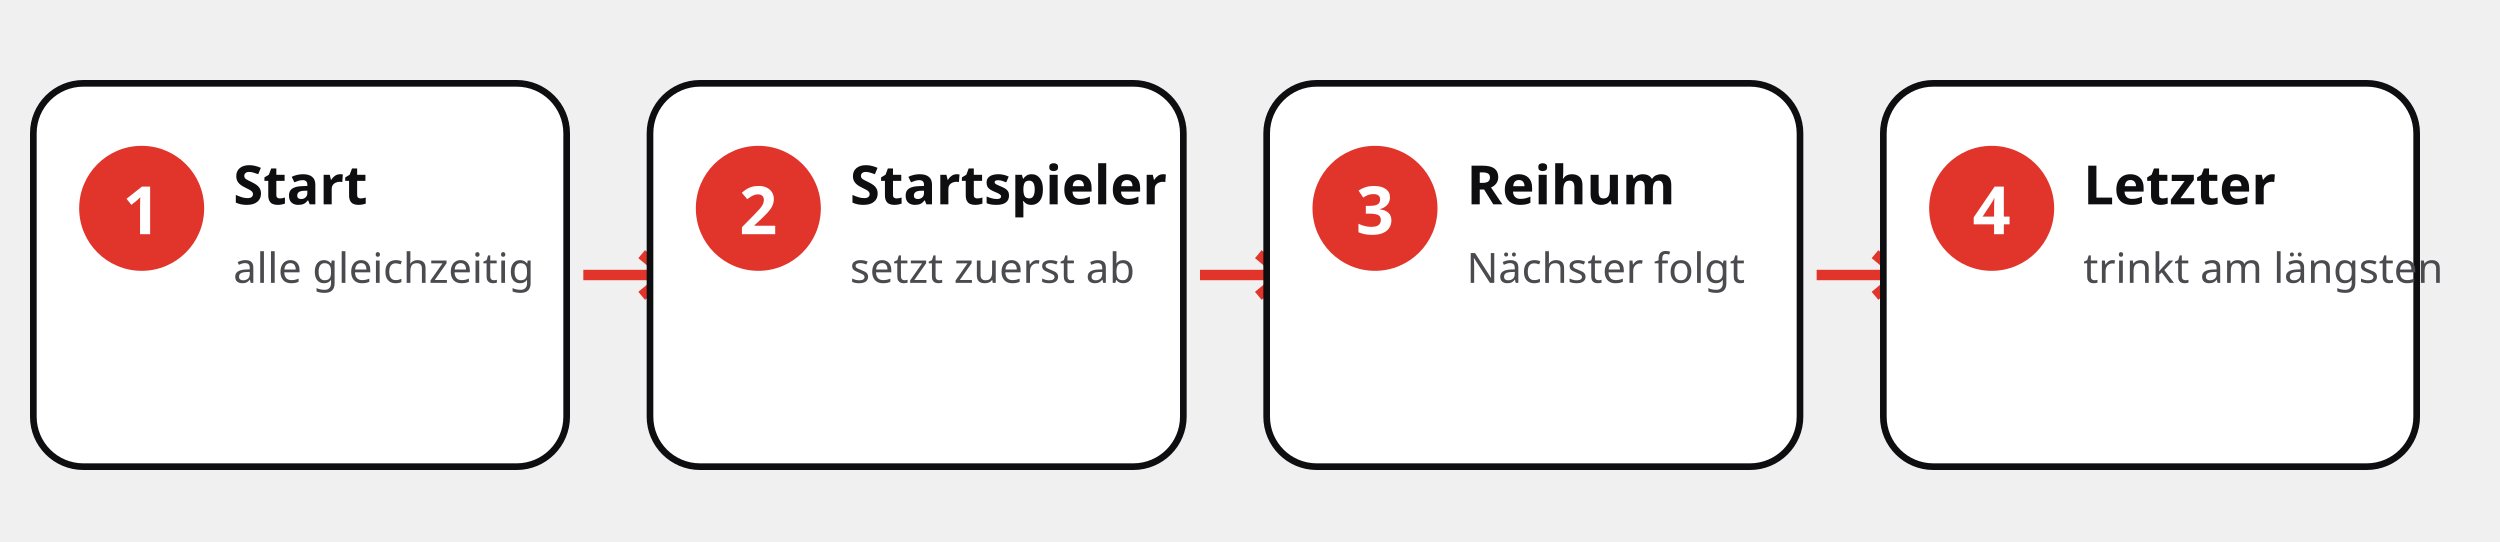
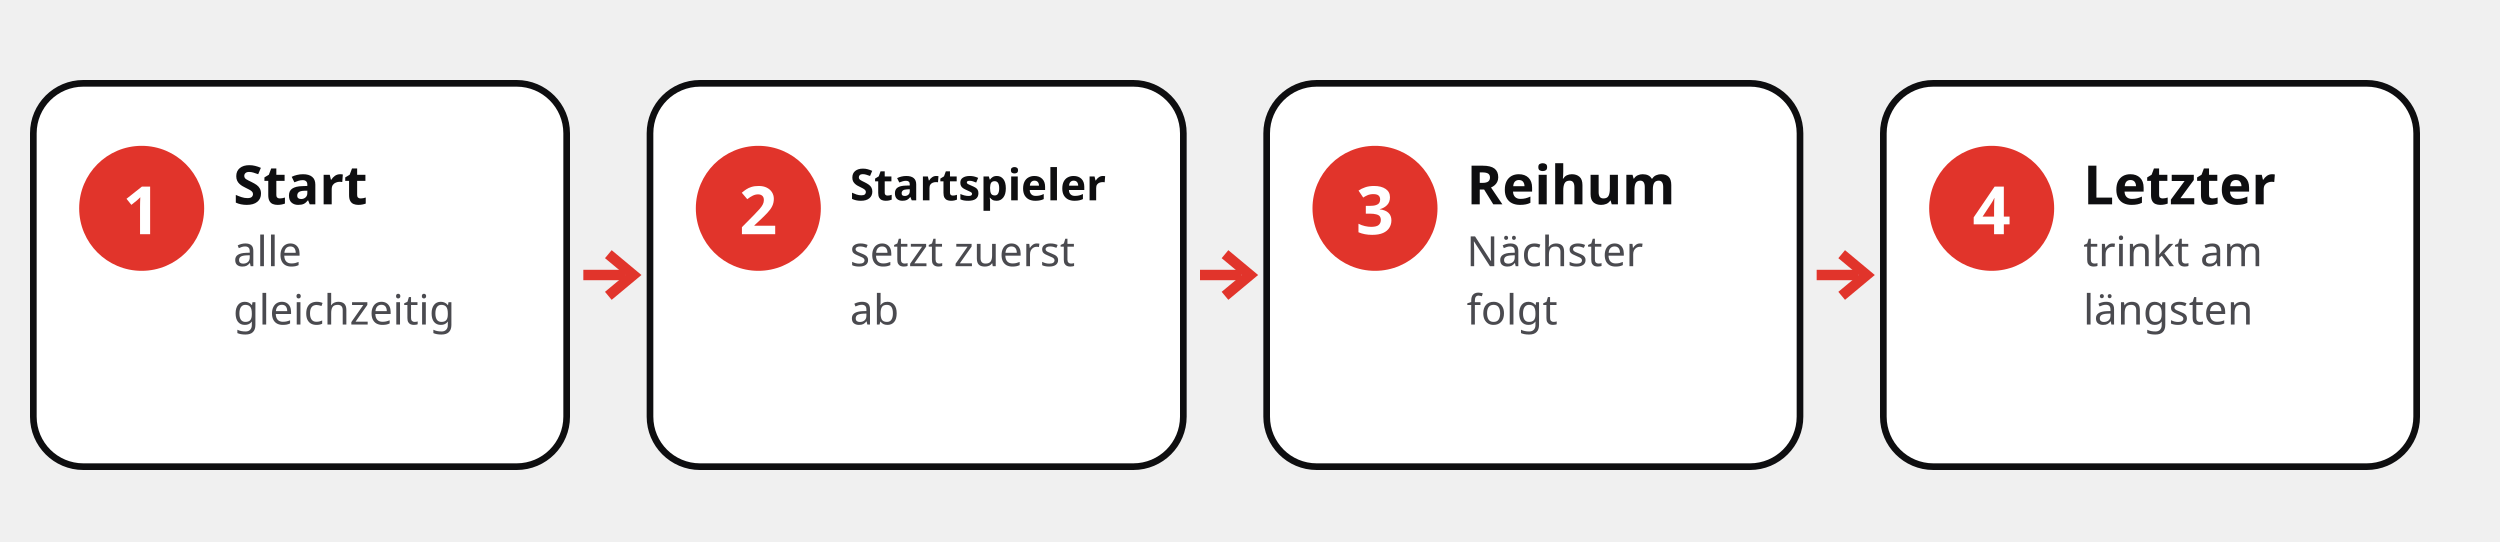
- <svg xmlns="http://www.w3.org/2000/svg" viewBox="0 0 600 130" role="img" aria-label="Wasserfall Ablauf in vier Schritten: alle starten gleichzeitig zu trinken, der Startspieler darf zuerst absetzen, dann reihum der Nächste, der Letzte trinkt am längsten.">
+ <svg xmlns="http://www.w3.org/2000/svg" viewBox="0 0 600 130" role="img" aria-label="Wasserfall Ablauf in vier Schritten: 1. Start (alle gleichzeitig); 2. Startspieler (setzt zuerst ab); 3. Reihum (Nächster folgt); 4. Letzter (trinkt am längsten).">
  <rect x="8" y="20" width="128" height="92" rx="12" fill="#fff" stroke="#0E0E10" stroke-width="1.6" />
  <circle cx="34" cy="50" r="15" fill="#E1342B" />
  <text x="34" y="50" text-anchor="middle" dominant-baseline="central" font-family="sans-serif" font-size="16" font-weight="700" fill="#fff">1</text>
-   <text x="56" y="44" text-anchor="start" dominant-baseline="central" font-family="sans-serif" font-size="13" font-weight="700" fill="#0E0E10">Start</text>
-   <text x="56" y="64" text-anchor="start" dominant-baseline="central" font-family="sans-serif" font-size="10" font-weight="400" fill="#4A4A4F">alle gleichzeitig</text>
-   <polyline points="140,66 160,66" fill="none" stroke="#E1342B" stroke-width="2.5" />
-   <polyline points="154,61 160,66 154,71" fill="none" stroke="#E1342B" stroke-width="2.5" />
+   <text x="56" y="44" dominant-baseline="central" font-family="sans-serif" font-size="13" font-weight="700" fill="#0E0E10">Start</text>
+   <text x="56" y="60" dominant-baseline="central" font-family="sans-serif" font-size="10" fill="#4A4A4F">alle</text>
+   <text x="56" y="74" dominant-baseline="central" font-family="sans-serif" font-size="10" fill="#4A4A4F">gleichzeitig</text>
  <rect x="156" y="20" width="128" height="92" rx="12" fill="#fff" stroke="#0E0E10" stroke-width="1.6" />
  <circle cx="182" cy="50" r="15" fill="#E1342B" />
  <text x="182" y="50" text-anchor="middle" dominant-baseline="central" font-family="sans-serif" font-size="16" font-weight="700" fill="#fff">2</text>
-   <text x="204" y="44" text-anchor="start" dominant-baseline="central" font-family="sans-serif" font-size="13" font-weight="700" fill="#0E0E10">Startspieler</text>
-   <text x="204" y="64" text-anchor="start" dominant-baseline="central" font-family="sans-serif" font-size="10" font-weight="400" fill="#4A4A4F">setzt zuerst ab</text>
-   <polyline points="288,66 308,66" fill="none" stroke="#E1342B" stroke-width="2.5" />
-   <polyline points="302,61 308,66 302,71" fill="none" stroke="#E1342B" stroke-width="2.5" />
+   <text x="204" y="44" dominant-baseline="central" font-family="sans-serif" font-size="10.5" font-weight="700" fill="#0E0E10">Startspieler</text>
+   <text x="204" y="60" dominant-baseline="central" font-family="sans-serif" font-size="10" fill="#4A4A4F">setzt zuerst</text>
+   <text x="204" y="74" dominant-baseline="central" font-family="sans-serif" font-size="10" fill="#4A4A4F">ab</text>
  <rect x="304" y="20" width="128" height="92" rx="12" fill="#fff" stroke="#0E0E10" stroke-width="1.6" />
  <circle cx="330" cy="50" r="15" fill="#E1342B" />
  <text x="330" y="50" text-anchor="middle" dominant-baseline="central" font-family="sans-serif" font-size="16" font-weight="700" fill="#fff">3</text>
-   <text x="352" y="44" text-anchor="start" dominant-baseline="central" font-family="sans-serif" font-size="13" font-weight="700" fill="#0E0E10">Reihum</text>
-   <text x="352" y="64" text-anchor="start" dominant-baseline="central" font-family="sans-serif" font-size="10" font-weight="400" fill="#4A4A4F">Nächster folgt</text>
-   <polyline points="436,66 456,66" fill="none" stroke="#E1342B" stroke-width="2.5" />
-   <polyline points="450,61 456,66 450,71" fill="none" stroke="#E1342B" stroke-width="2.5" />
+   <text x="352" y="44" dominant-baseline="central" font-family="sans-serif" font-size="13" font-weight="700" fill="#0E0E10">Reihum</text>
+   <text x="352" y="60" dominant-baseline="central" font-family="sans-serif" font-size="10" fill="#4A4A4F">Nächster</text>
+   <text x="352" y="74" dominant-baseline="central" font-family="sans-serif" font-size="10" fill="#4A4A4F">folgt</text>
  <rect x="452" y="20" width="128" height="92" rx="12" fill="#fff" stroke="#0E0E10" stroke-width="1.6" />
  <circle cx="478" cy="50" r="15" fill="#E1342B" />
  <text x="478" y="50" text-anchor="middle" dominant-baseline="central" font-family="sans-serif" font-size="16" font-weight="700" fill="#fff">4</text>
-   <text x="500" y="44" text-anchor="start" dominant-baseline="central" font-family="sans-serif" font-size="13" font-weight="700" fill="#0E0E10">Letzter</text>
-   <text x="500" y="64" text-anchor="start" dominant-baseline="central" font-family="sans-serif" font-size="10" font-weight="400" fill="#4A4A4F">trinkt am längsten</text>
+   <text x="500" y="44" dominant-baseline="central" font-family="sans-serif" font-size="13" font-weight="700" fill="#0E0E10">Letzter</text>
+   <text x="500" y="60" dominant-baseline="central" font-family="sans-serif" font-size="10" fill="#4A4A4F">trinkt am</text>
+   <text x="500" y="74" dominant-baseline="central" font-family="sans-serif" font-size="10" fill="#4A4A4F">längsten</text>
+   <polyline points="140,66 150,66" fill="none" stroke="#E1342B" stroke-width="2.5" />
+   <polyline points="146,61 152,66 146,71" fill="none" stroke="#E1342B" stroke-width="2.5" />
+   <polyline points="288,66 298,66" fill="none" stroke="#E1342B" stroke-width="2.5" />
+   <polyline points="294,61 300,66 294,71" fill="none" stroke="#E1342B" stroke-width="2.5" />
+   <polyline points="436,66 446,66" fill="none" stroke="#E1342B" stroke-width="2.5" />
+   <polyline points="442,61 448,66 442,71" fill="none" stroke="#E1342B" stroke-width="2.5" />
</svg>
